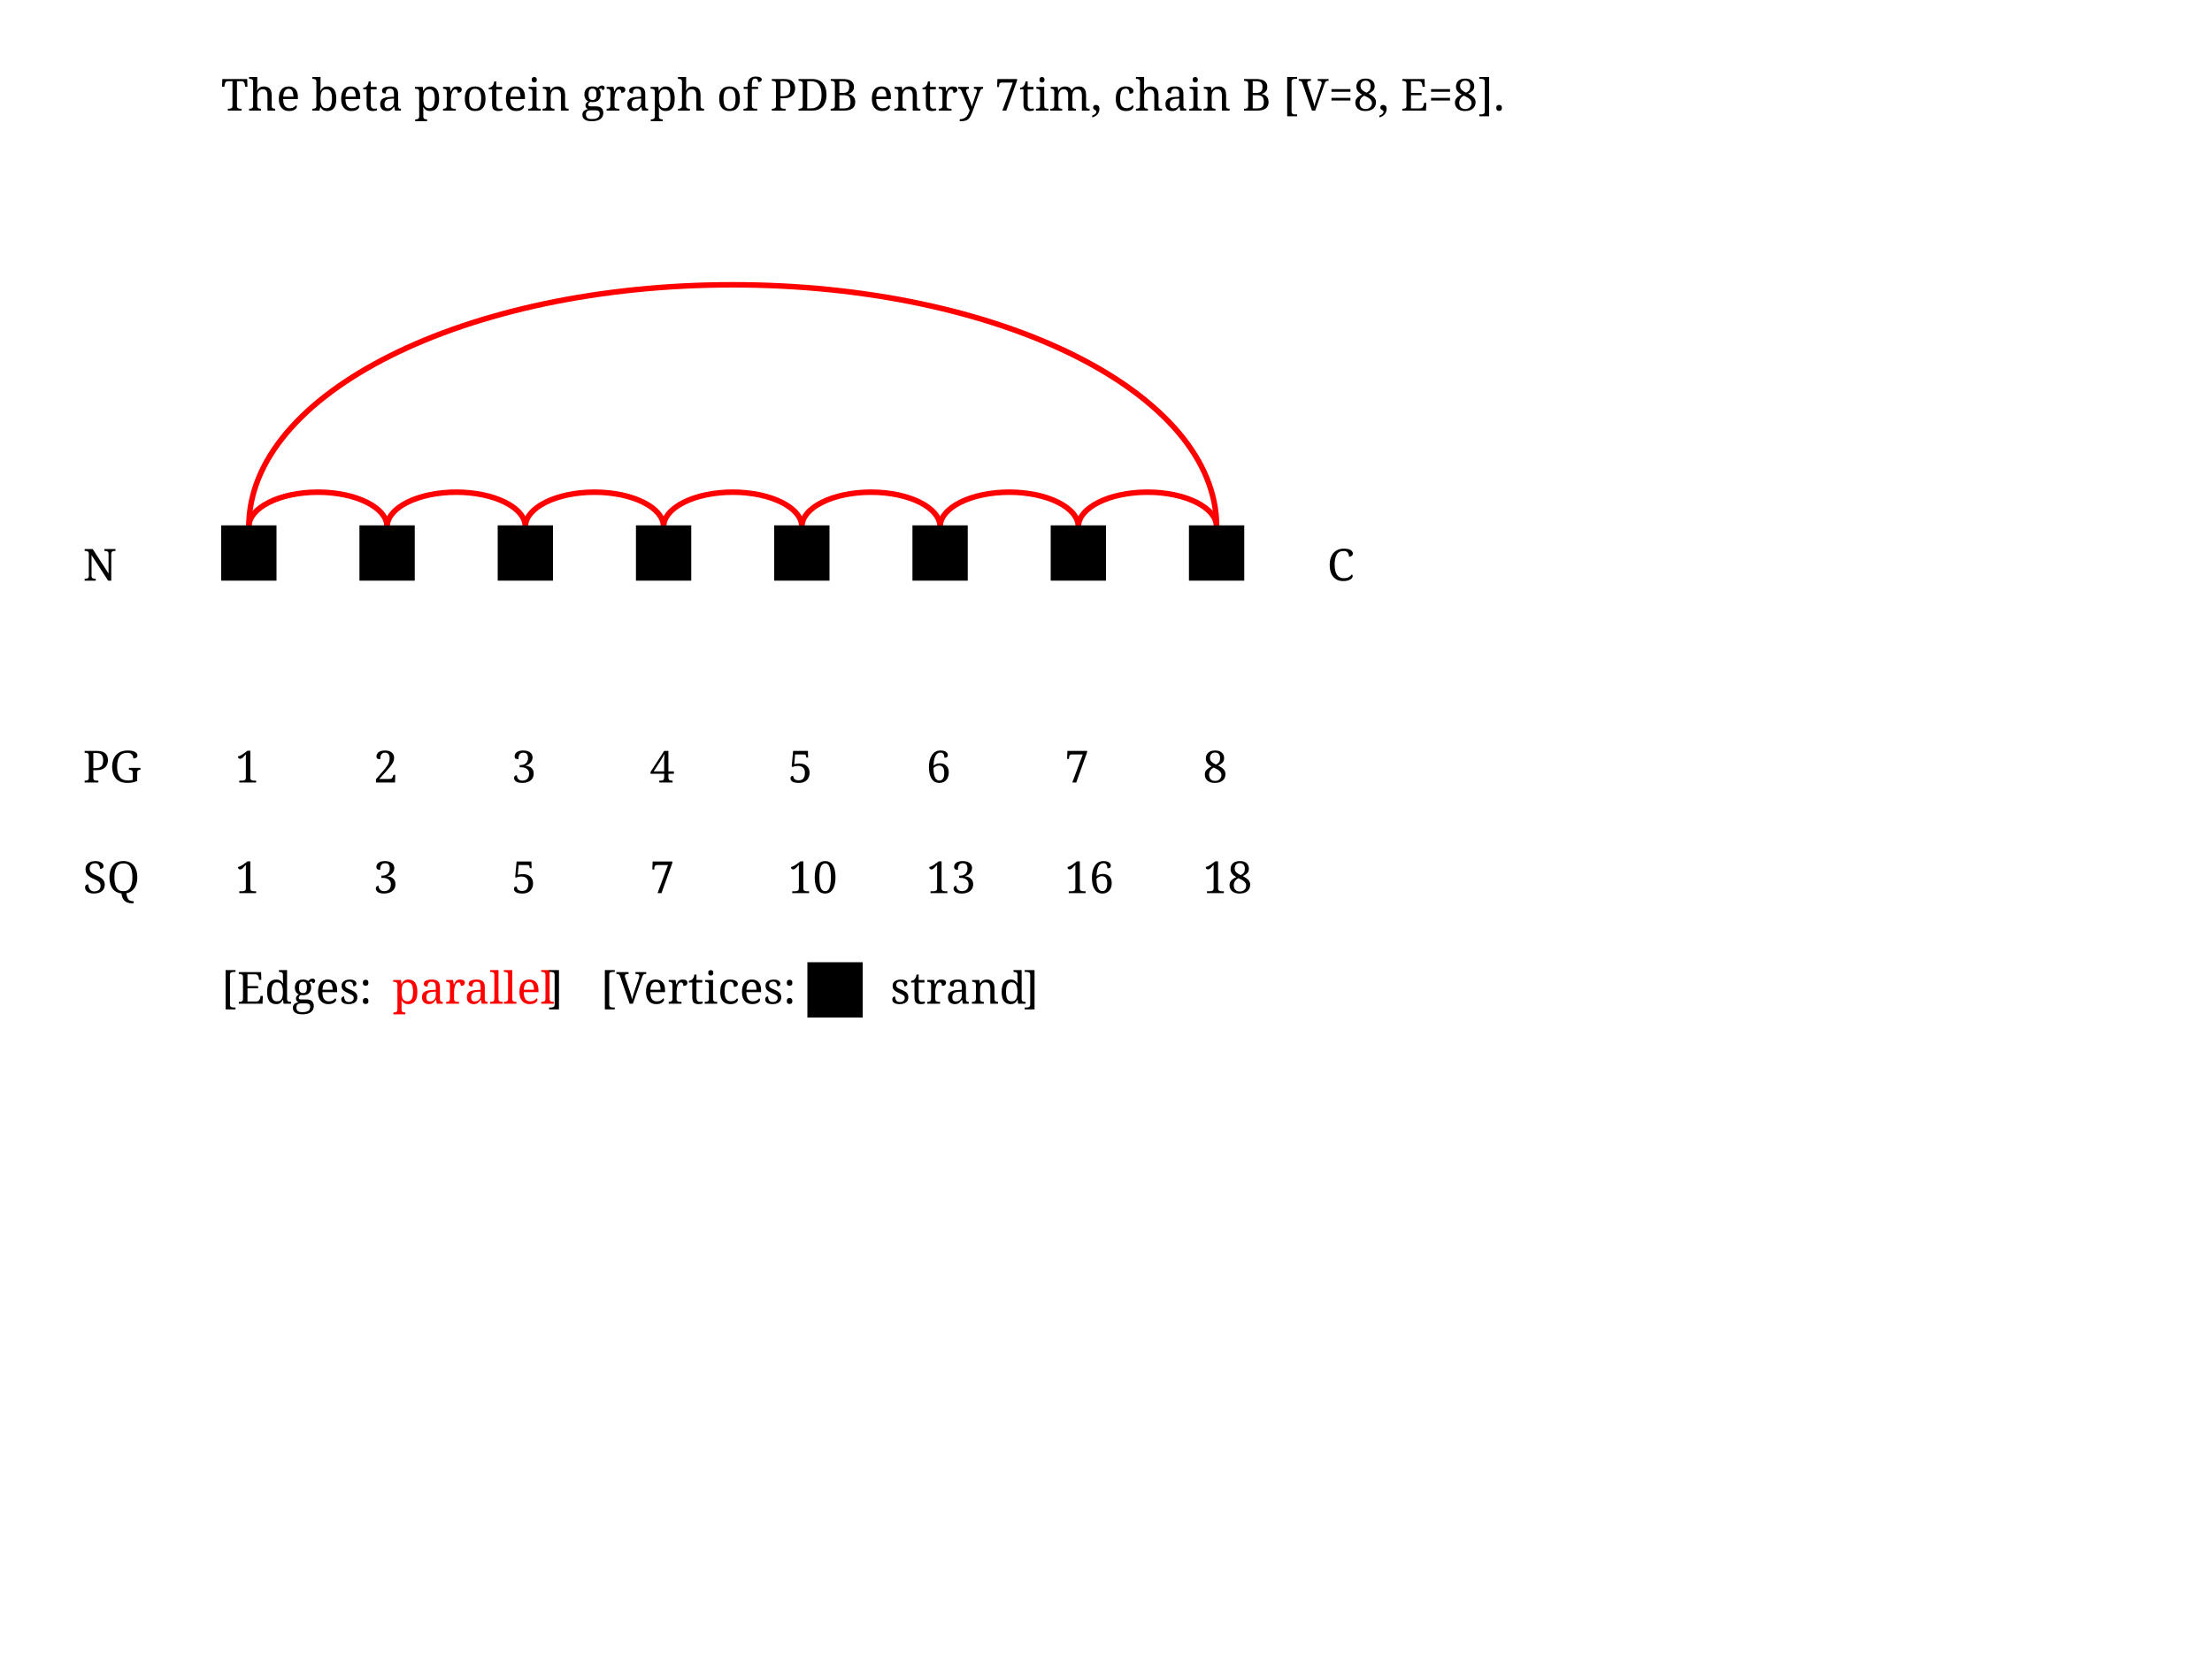
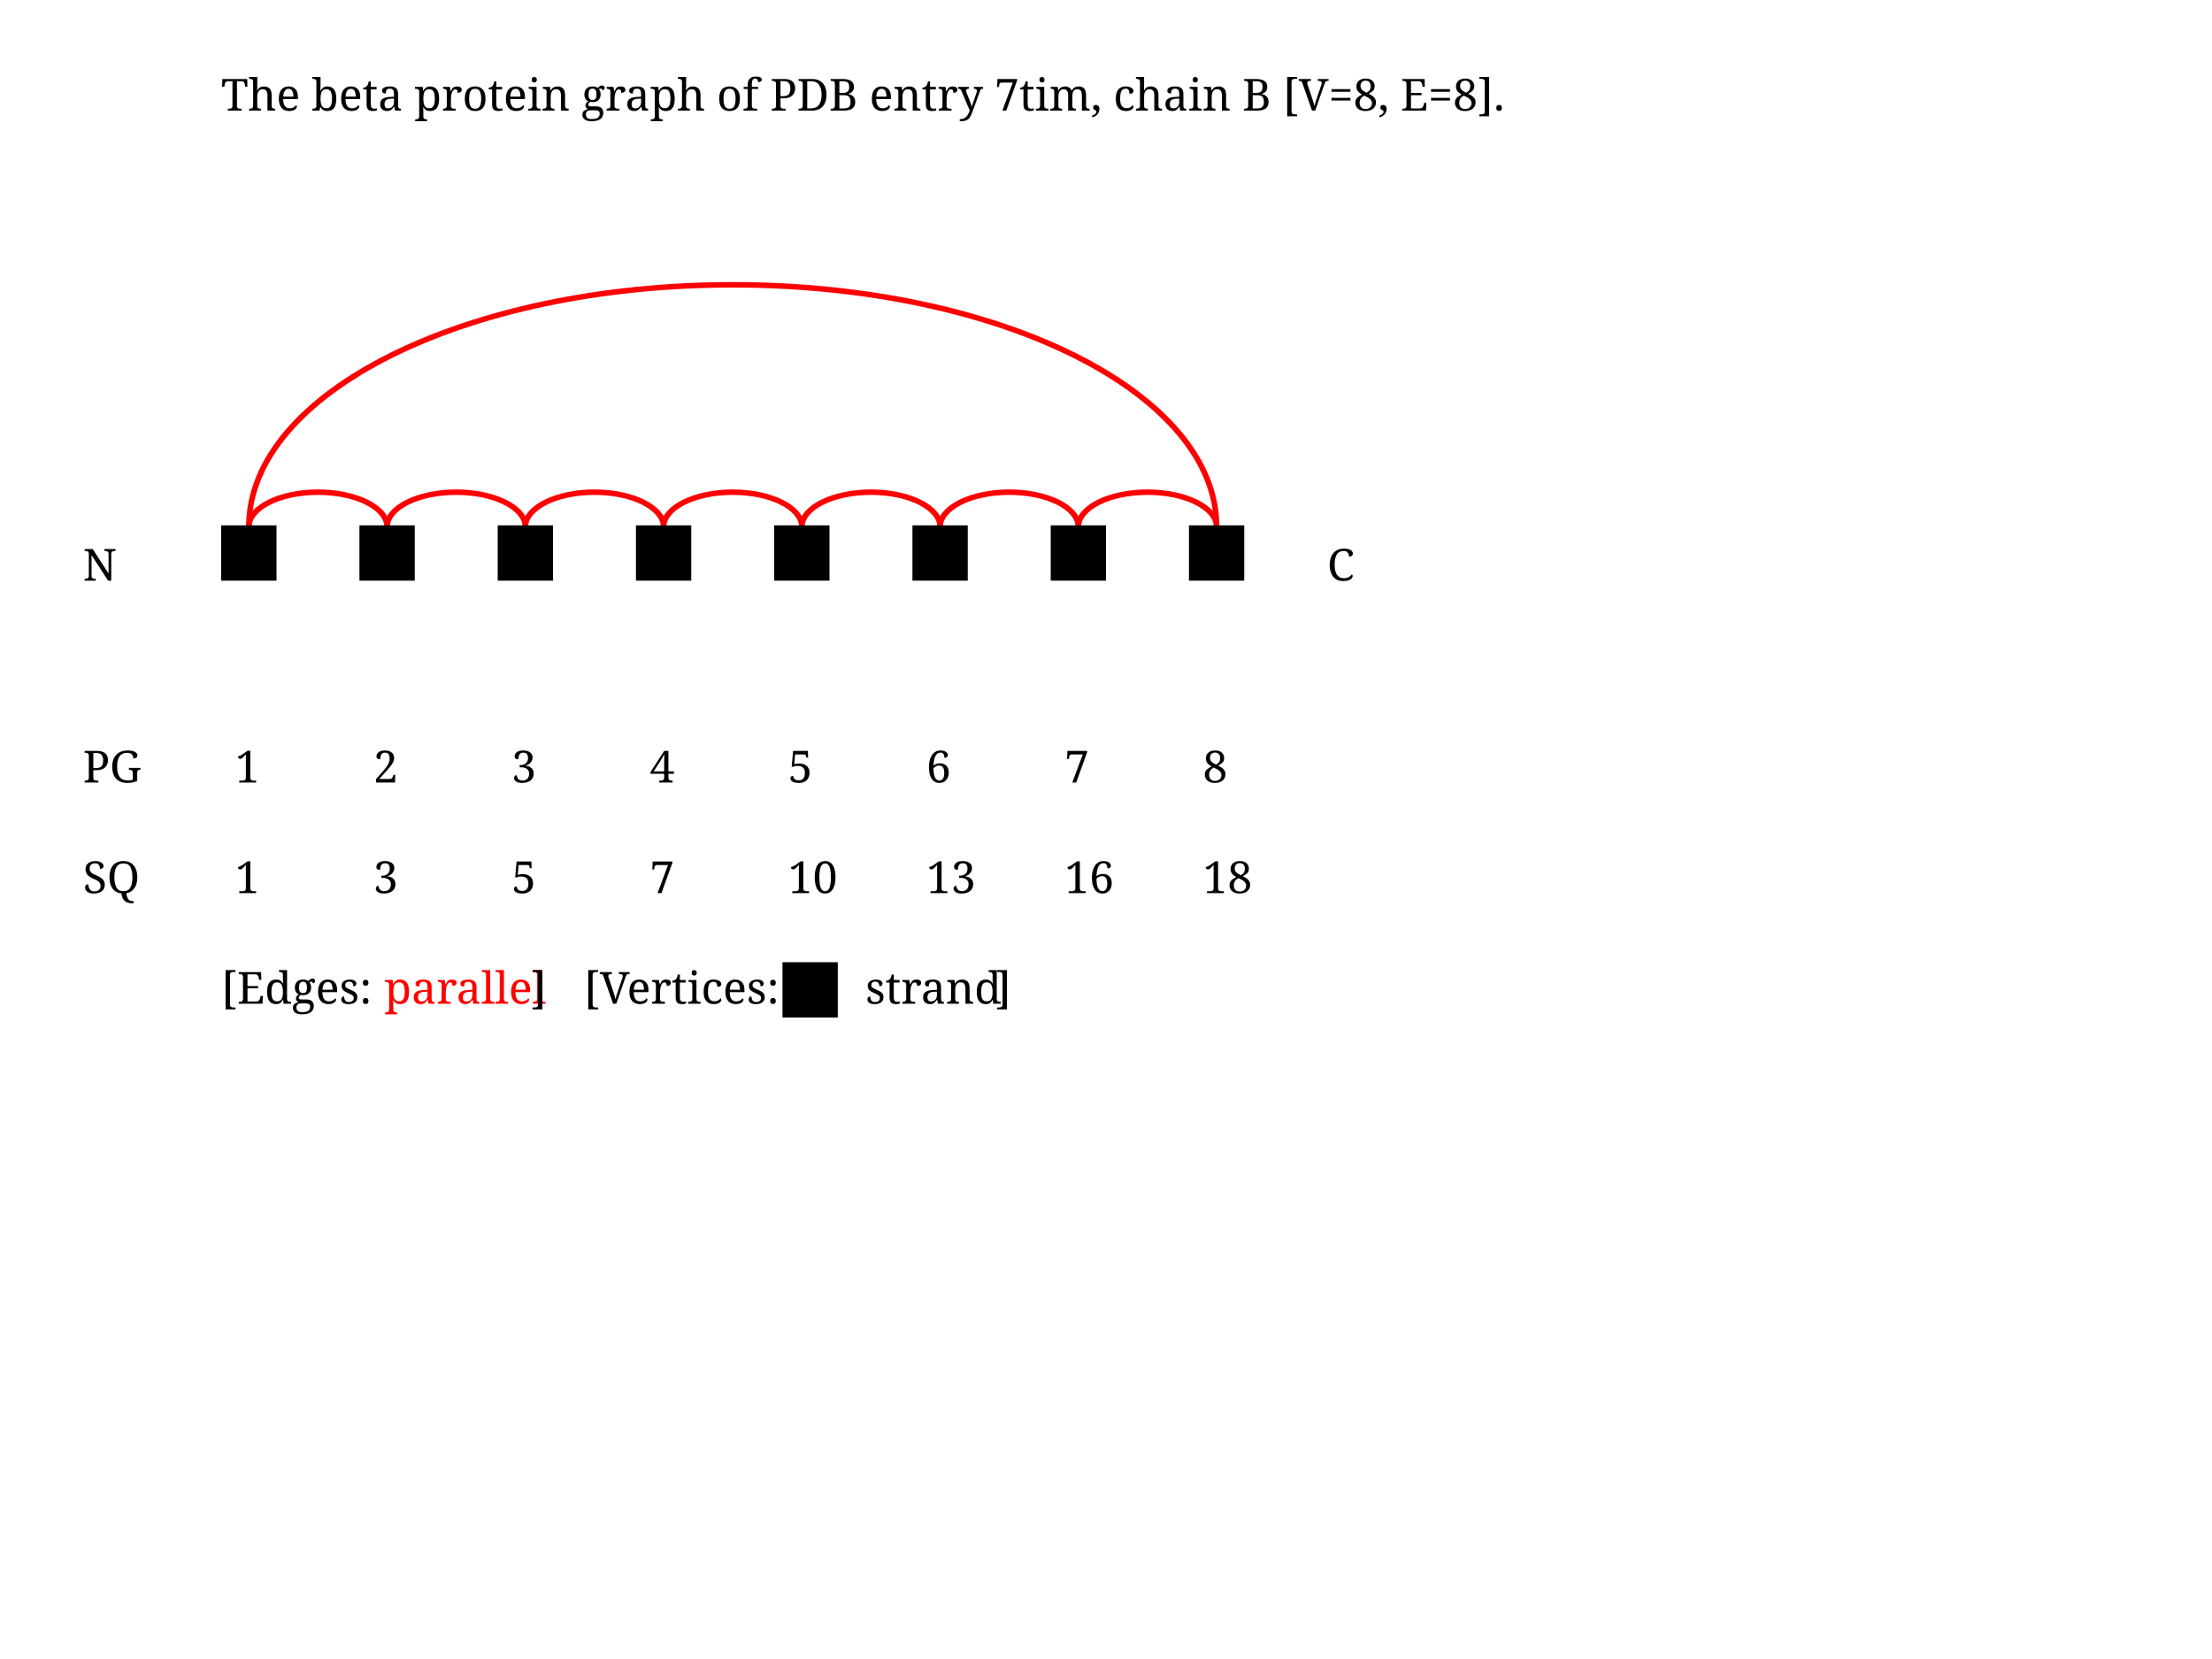
<svg xmlns="http://www.w3.org/2000/svg" fill-opacity="1" color-rendering="auto" color-interpolation="auto" stroke="black" text-rendering="auto" stroke-linecap="square" stroke-miterlimit="10" stroke-opacity="1" shape-rendering="auto" fill="black" stroke-dasharray="none" font-weight="normal" stroke-width="1" font-family="'Dialog'" font-style="normal" stroke-linejoin="miter" font-size="12px" stroke-dashoffset="0" image-rendering="auto">
  <defs id="genericDefs" />
  <g>
    <g fill="white" text-rendering="optimizeLegibility" stroke="white">
      <rect x="0" width="800" height="600" y="0" stroke="none" />
    </g>
    <g font-family="'Serif'" font-size="16px" text-rendering="optimizeLegibility">
      <text x="80" xml:space="preserve" y="40" stroke="none">The beta protein graph of PDB entry 7tim, chain B [V=8, E=8].</text>
-       <path fill="red" stroke-width="2" d="M141 190.5 C141 188.538 140.216 186.664 138.799 184.988 C137.446 183.389 135.508 181.958 133.125 180.767 C128.462 178.435 122.058 177 115 177 C107.942 177 101.538 178.435 96.876 180.767 C94.492 181.958 92.554 183.389 91.201 184.988 C89.784 186.664 89 188.538 89 190.5 L89 191.5 L91 191.5 L91 190.5 C91 189.01 91.615 187.596 92.728 186.281 C93.905 184.889 95.629 183.626 97.769 182.556 C102.155 180.363 108.251 179 115 179 C121.749 179 127.845 180.363 132.231 182.556 C134.371 183.626 136.095 184.889 137.272 186.281 C138.385 187.596 139 189.01 139 190.5 L139 191.5 L141 191.5 L141 190.5 Z" stroke="none" />
-       <path fill="red" stroke-width="2" d="M441 190.5 C441 178.183 436.019 166.443 427.011 155.795 C418.068 145.223 405.147 135.711 389.191 127.734 C357.384 111.83 313.479 102 265 102 C216.52 102 172.617 111.83 140.809 127.734 C124.854 135.711 111.932 145.223 102.989 155.795 C93.981 166.443 89 178.183 89 190.5 L89 191.5 L91 191.5 L91 190.5 C91 178.655 95.812 167.376 104.516 157.087 C113.283 146.722 125.99 137.379 141.703 129.523 C173.234 113.757 216.83 104 265 104 C313.17 104 356.766 113.757 388.297 129.523 C404.01 137.379 416.717 146.722 425.484 157.087 C434.188 167.376 439 178.655 439 190.5 L439 191.5 L441 191.5 L441 190.5 Z" stroke="none" />
-       <path fill="red" stroke-width="2" d="M191 190.5 C191 188.538 190.216 186.664 188.799 184.988 C187.446 183.389 185.508 181.958 183.125 180.767 C178.462 178.435 172.058 177 165 177 C157.942 177 151.538 178.435 146.875 180.767 C144.492 181.958 142.554 183.389 141.201 184.988 C139.784 186.664 139 188.538 139 190.5 L139 191.5 L141 191.5 L141 190.5 C141 189.01 141.615 187.596 142.728 186.281 C143.905 184.889 145.629 183.626 147.769 182.556 C152.155 180.363 158.251 179 165 179 C171.749 179 177.845 180.363 182.231 182.556 C184.371 183.626 186.095 184.889 187.272 186.281 C188.385 187.596 189 189.01 189 190.5 L189 191.5 L191 191.5 L191 190.5 Z" stroke="none" />
-       <path fill="red" stroke-width="2" d="M241 190.5 C241 188.538 240.216 186.664 238.799 184.988 C237.446 183.389 235.508 181.958 233.125 180.767 C228.462 178.435 222.058 177 215 177 C207.942 177 201.538 178.435 196.875 180.767 C194.492 181.958 192.554 183.389 191.201 184.988 C189.784 186.664 189 188.538 189 190.5 L189 191.5 L191 191.5 L191 190.5 C191 189.01 191.615 187.596 192.728 186.281 C193.905 184.889 195.629 183.626 197.769 182.556 C202.155 180.363 208.251 179 215 179 C221.749 179 227.845 180.363 232.231 182.556 C234.371 183.626 236.095 184.889 237.272 186.281 C238.385 187.596 239 189.01 239 190.5 L239 191.5 L241 191.5 L241 190.5 Z" stroke="none" />
-       <path fill="red" stroke-width="2" d="M291 190.5 C291 188.538 290.216 186.664 288.799 184.988 C287.446 183.389 285.508 181.958 283.125 180.767 C278.462 178.435 272.058 177 265 177 C257.942 177 251.538 178.435 246.875 180.767 C244.492 181.958 242.554 183.389 241.201 184.988 C239.784 186.664 239 188.538 239 190.5 L239 191.5 L241 191.5 L241 190.5 C241 189.01 241.615 187.596 242.728 186.281 C243.905 184.889 245.629 183.626 247.769 182.556 C252.155 180.363 258.251 179 265 179 C271.749 179 277.845 180.363 282.231 182.556 C284.371 183.626 286.095 184.889 287.272 186.281 C288.385 187.596 289 189.01 289 190.5 L289 191.5 L291 191.5 L291 190.5 Z" stroke="none" />
-       <path fill="red" stroke-width="2" d="M341 190.5 C341 188.538 340.216 186.664 338.799 184.988 C337.446 183.389 335.508 181.958 333.125 180.767 C328.462 178.435 322.058 177 315 177 C307.942 177 301.538 178.435 296.875 180.767 C294.492 181.958 292.554 183.389 291.201 184.988 C289.784 186.664 289 188.538 289 190.5 L289 191.5 L291 191.5 L291 190.5 C291 189.01 291.615 187.596 292.728 186.281 C293.905 184.889 295.629 183.626 297.769 182.556 C302.155 180.363 308.251 179 315 179 C321.749 179 327.845 180.363 332.231 182.556 C334.371 183.626 336.095 184.889 337.272 186.281 C338.385 187.596 339 189.01 339 190.5 L339 191.5 L341 191.5 L341 190.5 Z" stroke="none" />
-       <path fill="red" stroke-width="2" d="M391 190.5 C391 188.538 390.216 186.664 388.799 184.988 C387.446 183.389 385.508 181.958 383.125 180.767 C378.462 178.435 372.058 177 365 177 C357.942 177 351.538 178.435 346.875 180.767 C344.492 181.958 342.554 183.389 341.201 184.988 C339.784 186.664 339 188.538 339 190.5 L339 191.5 L341 191.5 L341 190.5 C341 189.01 341.615 187.596 342.728 186.281 C343.905 184.889 345.629 183.626 347.769 182.556 C352.155 180.363 358.251 179 365 179 C371.749 179 377.845 180.363 382.231 182.556 C384.371 183.626 386.095 184.889 387.272 186.281 C388.385 187.596 389 189.01 389 190.5 L389 191.5 L391 191.5 L391 190.5 Z" stroke="none" />
-       <path fill="red" stroke-width="2" d="M441 190.5 C441 188.538 440.216 186.664 438.799 184.988 C437.446 183.389 435.508 181.958 433.125 180.767 C428.462 178.435 422.058 177 415 177 C407.942 177 401.538 178.435 396.875 180.767 C394.492 181.958 392.554 183.389 391.201 184.988 C389.784 186.664 389 188.538 389 190.5 L389 191.5 L391 191.5 L391 190.5 C391 189.01 391.615 187.596 392.728 186.281 C393.905 184.889 395.629 183.626 397.769 182.556 C402.155 180.363 408.251 179 415 179 C421.749 179 427.845 180.363 432.231 182.556 C434.371 183.626 436.095 184.889 437.272 186.281 C438.385 187.596 439 189.01 439 190.5 L439 191.5 L441 191.5 L441 190.5 Z" stroke="none" />
+       <path fill="red" stroke-width="2" d="M139 190.5 L139 190.5 C139 184.648 128.948 179 115 179 L115 178 L115 179 C101.052 179 91 184.648 91 190.5 L91 191.5 L89 191.5 L89 190.5 C89 182.545 101.334 177 115 177 L115 177 C128.666 177 141 182.545 141 190.5 L141 191.5 L139 191.5 Z" stroke="none" />
+       <path fill="red" stroke-width="2" d="M439 190.5 L439 190.5 C439 143.227 361.791 104 265 104 L265 103 L265 104 C168.209 104 91 143.227 91 190.5 L91 191.5 L89 191.5 L89 190.5 C89 141.123 168.491 102 265 102 L265 102 C361.509 102 441 141.123 441 190.5 L441 191.5 L439 191.5 Z" stroke="none" />
+       <path fill="red" stroke-width="2" d="M189 190.5 L189 190.5 C189 184.648 178.948 179 165 179 L165 178 L165 179 C151.052 179 141 184.648 141 190.5 L141 191.5 L139 191.5 L139 190.5 C139 182.545 151.334 177 165 177 L165 177 C178.666 177 191 182.545 191 190.5 L191 191.5 L189 191.5 Z" stroke="none" />
+       <path fill="red" stroke-width="2" d="M239 190.5 L239 190.5 C239 184.648 228.948 179 215 179 L215 178 L215 179 C201.052 179 191 184.648 191 190.5 L191 191.5 L189 191.5 L189 190.5 C189 182.545 201.334 177 215 177 L215 177 C228.666 177 241 182.545 241 190.5 L241 191.5 L239 191.5 Z" stroke="none" />
+       <path fill="red" stroke-width="2" d="M289 190.5 L289 190.5 C289 184.648 278.948 179 265 179 L265 178 L265 179 C251.052 179 241 184.648 241 190.5 L241 191.5 L239 191.5 L239 190.5 C239 182.545 251.334 177 265 177 L265 177 C278.666 177 291 182.545 291 190.5 L291 191.5 L289 191.5 Z" stroke="none" />
+       <path fill="red" stroke-width="2" d="M339 190.5 L339 190.5 C339 184.648 328.948 179 315 179 L315 178 L315 179 C301.052 179 291 184.648 291 190.5 L291 191.5 L289 191.5 L289 190.5 C289 182.545 301.334 177 315 177 L315 177 C328.666 177 341 182.545 341 190.5 L341 191.5 L339 191.5 Z" stroke="none" />
+       <path fill="red" stroke-width="2" d="M389 190.5 L389 190.5 C389 184.648 378.948 179 365 179 L365 178 L365 179 C351.052 179 341 184.648 341 190.5 L341 191.5 L339 191.5 L339 190.5 C339 182.545 351.334 177 365 177 L365 177 C378.666 177 391 182.545 391 190.5 L391 191.5 L389 191.5 Z" stroke="none" />
+       <path fill="red" stroke-width="2" d="M439 190.5 L439 190.5 C439 184.648 428.948 179 415 179 L415 178 L415 179 C401.052 179 391 184.648 391 190.5 L391 191.5 L389 191.5 L389 190.5 C389 182.545 401.334 177 415 177 L415 177 C428.666 177 441 182.545 441 190.5 L441 191.5 L439 191.5 Z" stroke="none" />
      <rect x="80" width="20" stroke-width="2" height="20" y="190" stroke="none" />
      <rect x="130" width="20" stroke-width="2" height="20" y="190" stroke="none" />
      <rect x="180" width="20" stroke-width="2" height="20" y="190" stroke="none" />
      <rect x="230" width="20" stroke-width="2" height="20" y="190" stroke="none" />
      <rect x="280" width="20" stroke-width="2" height="20" y="190" stroke="none" />
      <rect x="330" width="20" stroke-width="2" height="20" y="190" stroke="none" />
      <rect x="380" width="20" stroke-width="2" height="20" y="190" stroke="none" />
      <rect x="430" width="20" stroke-width="2" height="20" y="190" stroke="none" />
      <text x="30" xml:space="preserve" stroke-width="2" y="210" stroke="none">N</text>
      <text x="480" xml:space="preserve" stroke-width="2" y="210" stroke="none">C</text>
      <text x="30" xml:space="preserve" stroke-width="2" y="283" stroke="none">PG</text>
      <text x="30" xml:space="preserve" stroke-width="2" y="323" stroke="none">SQ</text>
      <text x="85" xml:space="preserve" stroke-width="2" y="283" stroke="none">1</text>
      <text x="85" xml:space="preserve" stroke-width="2" y="323" stroke="none">1</text>
      <text x="135" xml:space="preserve" stroke-width="2" y="283" stroke="none">2</text>
      <text x="135" xml:space="preserve" stroke-width="2" y="323" stroke="none">3</text>
      <text x="185" xml:space="preserve" stroke-width="2" y="283" stroke="none">3</text>
      <text x="185" xml:space="preserve" stroke-width="2" y="323" stroke="none">5</text>
      <text x="235" xml:space="preserve" stroke-width="2" y="283" stroke="none">4</text>
      <text x="235" xml:space="preserve" stroke-width="2" y="323" stroke="none">7</text>
      <text x="285" xml:space="preserve" stroke-width="2" y="283" stroke="none">5</text>
      <text x="285" xml:space="preserve" stroke-width="2" y="323" stroke="none">10</text>
      <text x="335" xml:space="preserve" stroke-width="2" y="283" stroke="none">6</text>
      <text x="335" xml:space="preserve" stroke-width="2" y="323" stroke="none">13</text>
      <text x="385" xml:space="preserve" stroke-width="2" y="283" stroke="none">7</text>
      <text x="385" xml:space="preserve" stroke-width="2" y="323" stroke="none">16</text>
      <text x="435" xml:space="preserve" stroke-width="2" y="283" stroke="none">8</text>
      <text x="435" xml:space="preserve" stroke-width="2" y="323" stroke="none">18</text>
      <text x="80" xml:space="preserve" stroke-width="2" y="363" stroke="none">[Edges: </text>
-       <text fill="red" x="142" xml:space="preserve" stroke-width="2" y="363" stroke="none">parallel</text>
-       <text x="198" xml:space="preserve" stroke-width="2" y="363" stroke="none">]</text>
-       <text x="213" xml:space="preserve" stroke-width="2" y="363" stroke="none"> [Vertices: </text>
-       <rect x="292" width="20" stroke-width="2" height="20" y="348" stroke="none" />
-       <text x="322" xml:space="preserve" stroke-width="2" y="363" stroke="none">strand</text>
-       <text x="370" xml:space="preserve" stroke-width="2" y="363" stroke="none">]</text>
+       <text fill="red" x="139" xml:space="preserve" stroke-width="2" y="363" stroke="none">parallel</text>
+       <text x="192" xml:space="preserve" stroke-width="2" y="363" stroke="none">]</text>
+       <text x="207" xml:space="preserve" stroke-width="2" y="363" stroke="none"> [Vertices: </text>
+       <rect x="283" width="20" stroke-width="2" height="20" y="348" stroke="none" />
+       <text x="313" xml:space="preserve" stroke-width="2" y="363" stroke="none">strand</text>
+       <text x="360" xml:space="preserve" stroke-width="2" y="363" stroke="none">]</text>
    </g>
  </g>
</svg>
